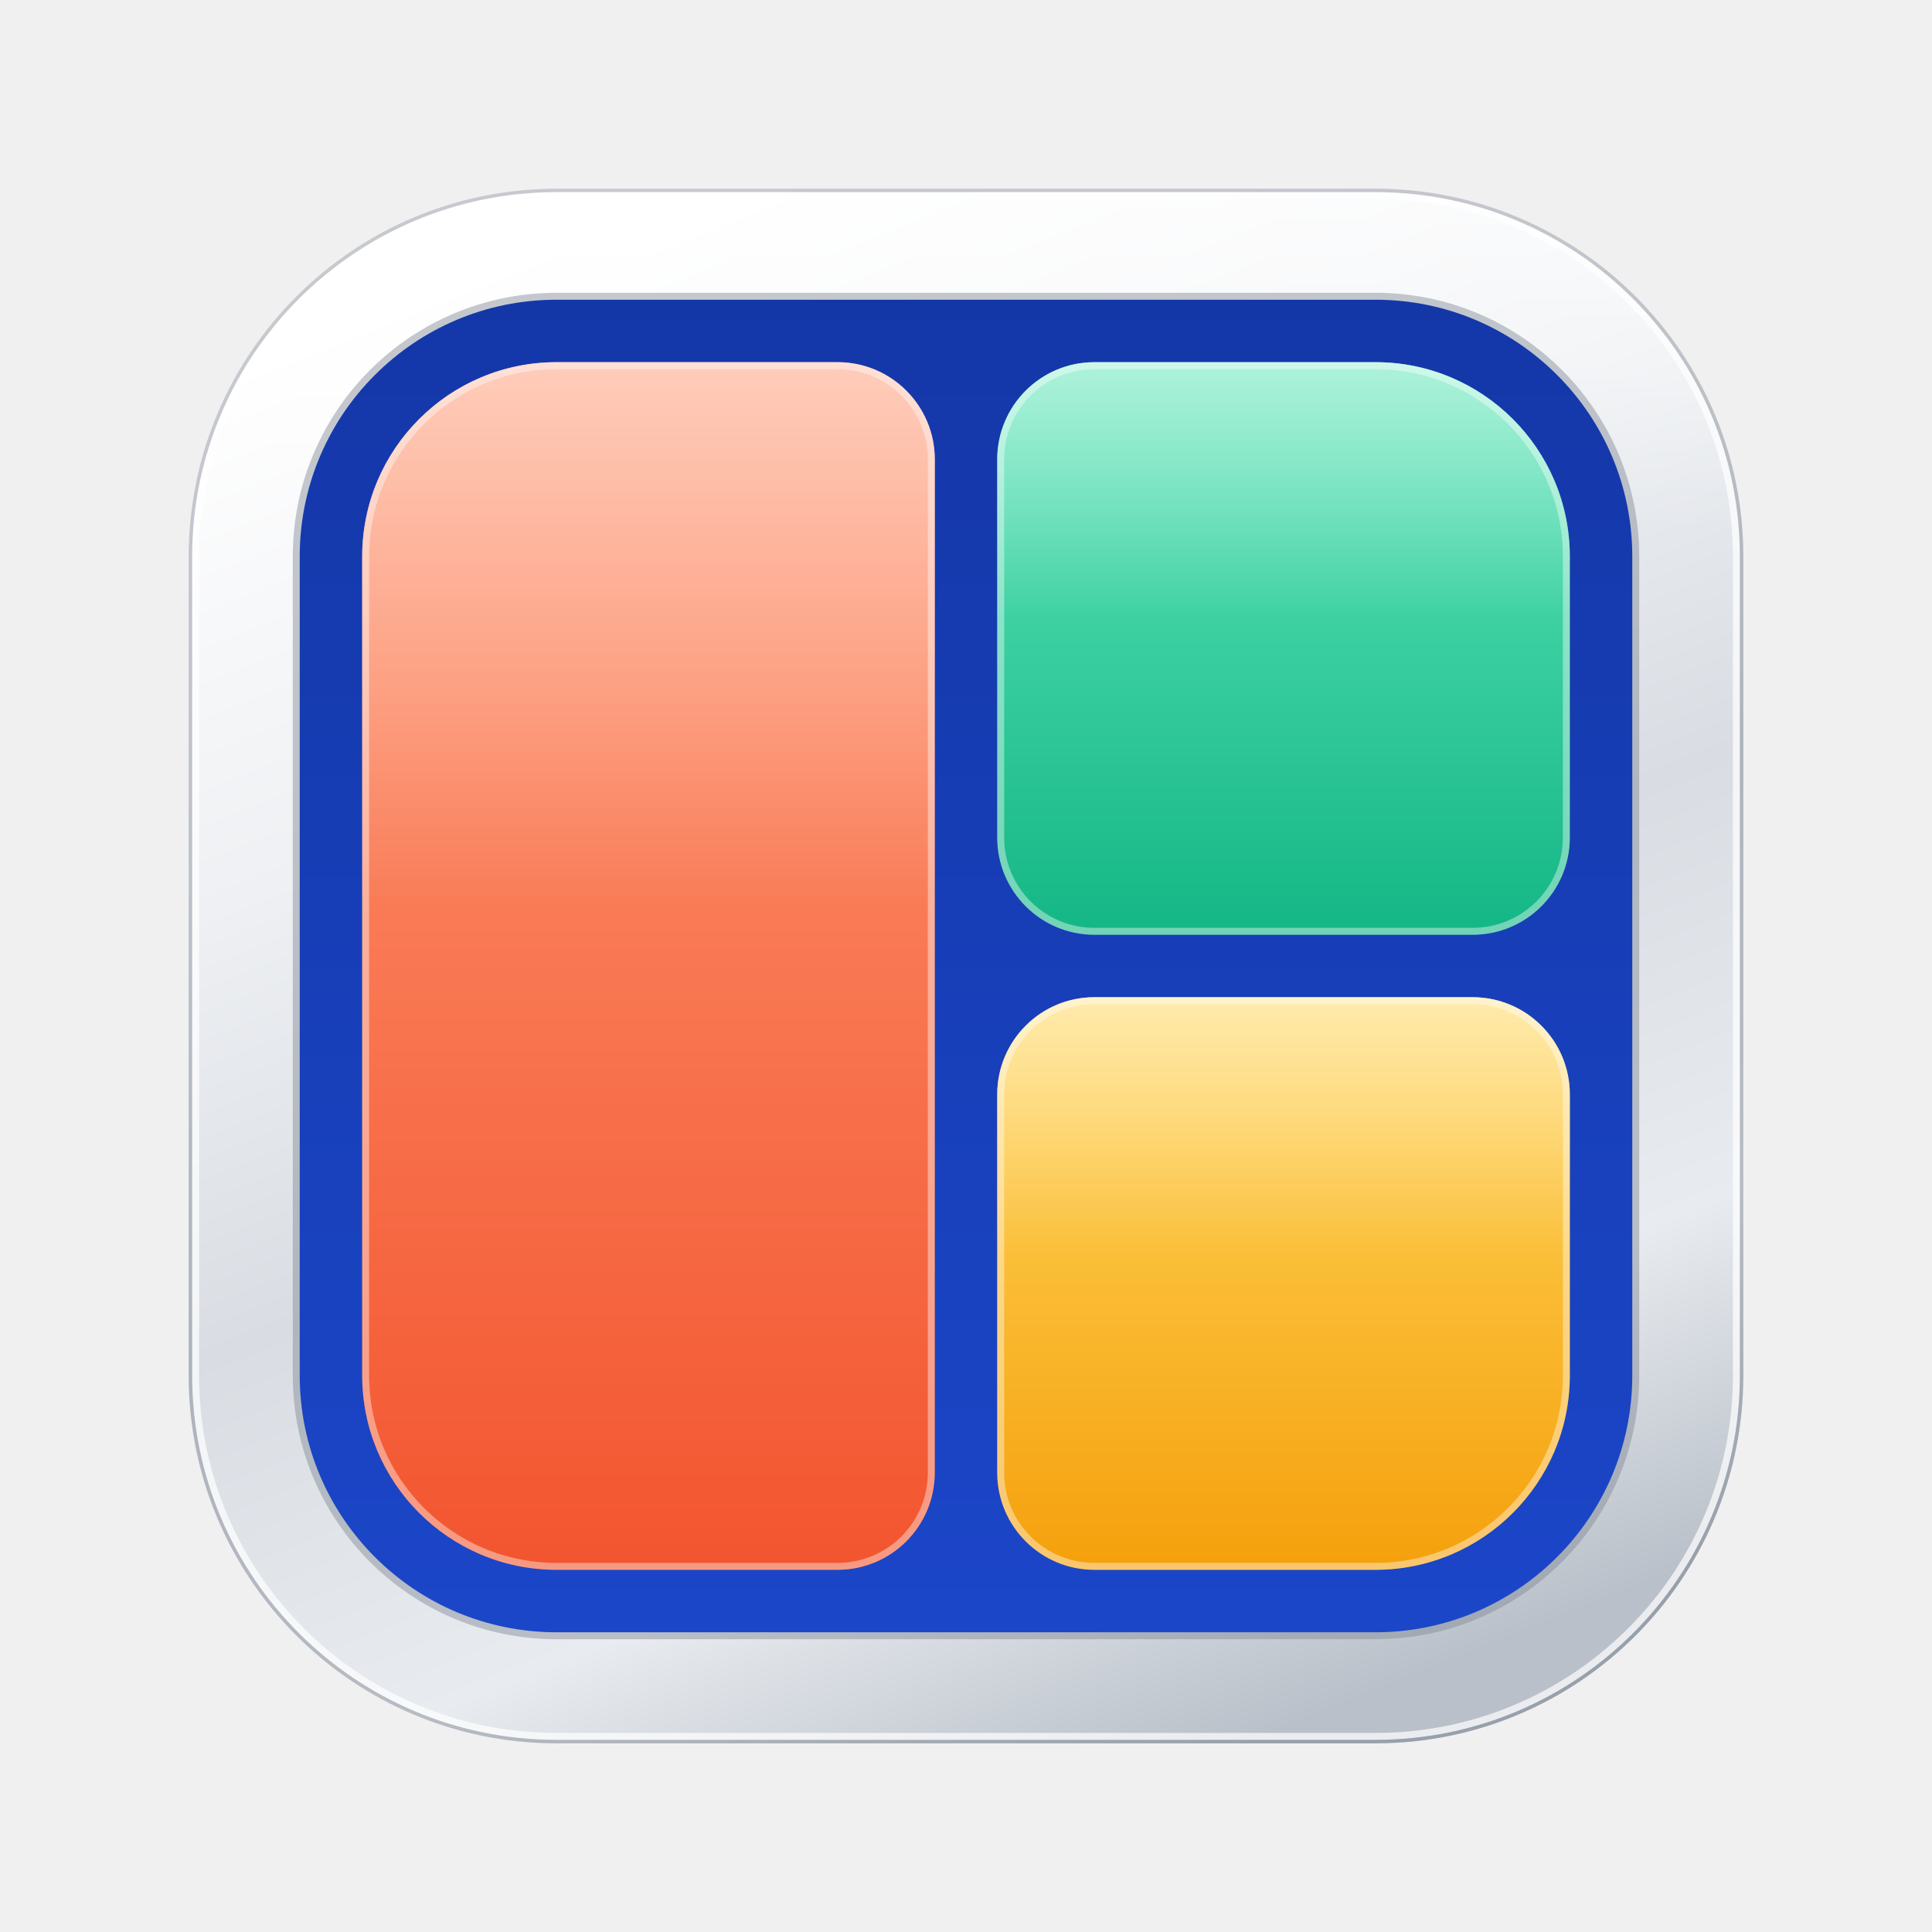
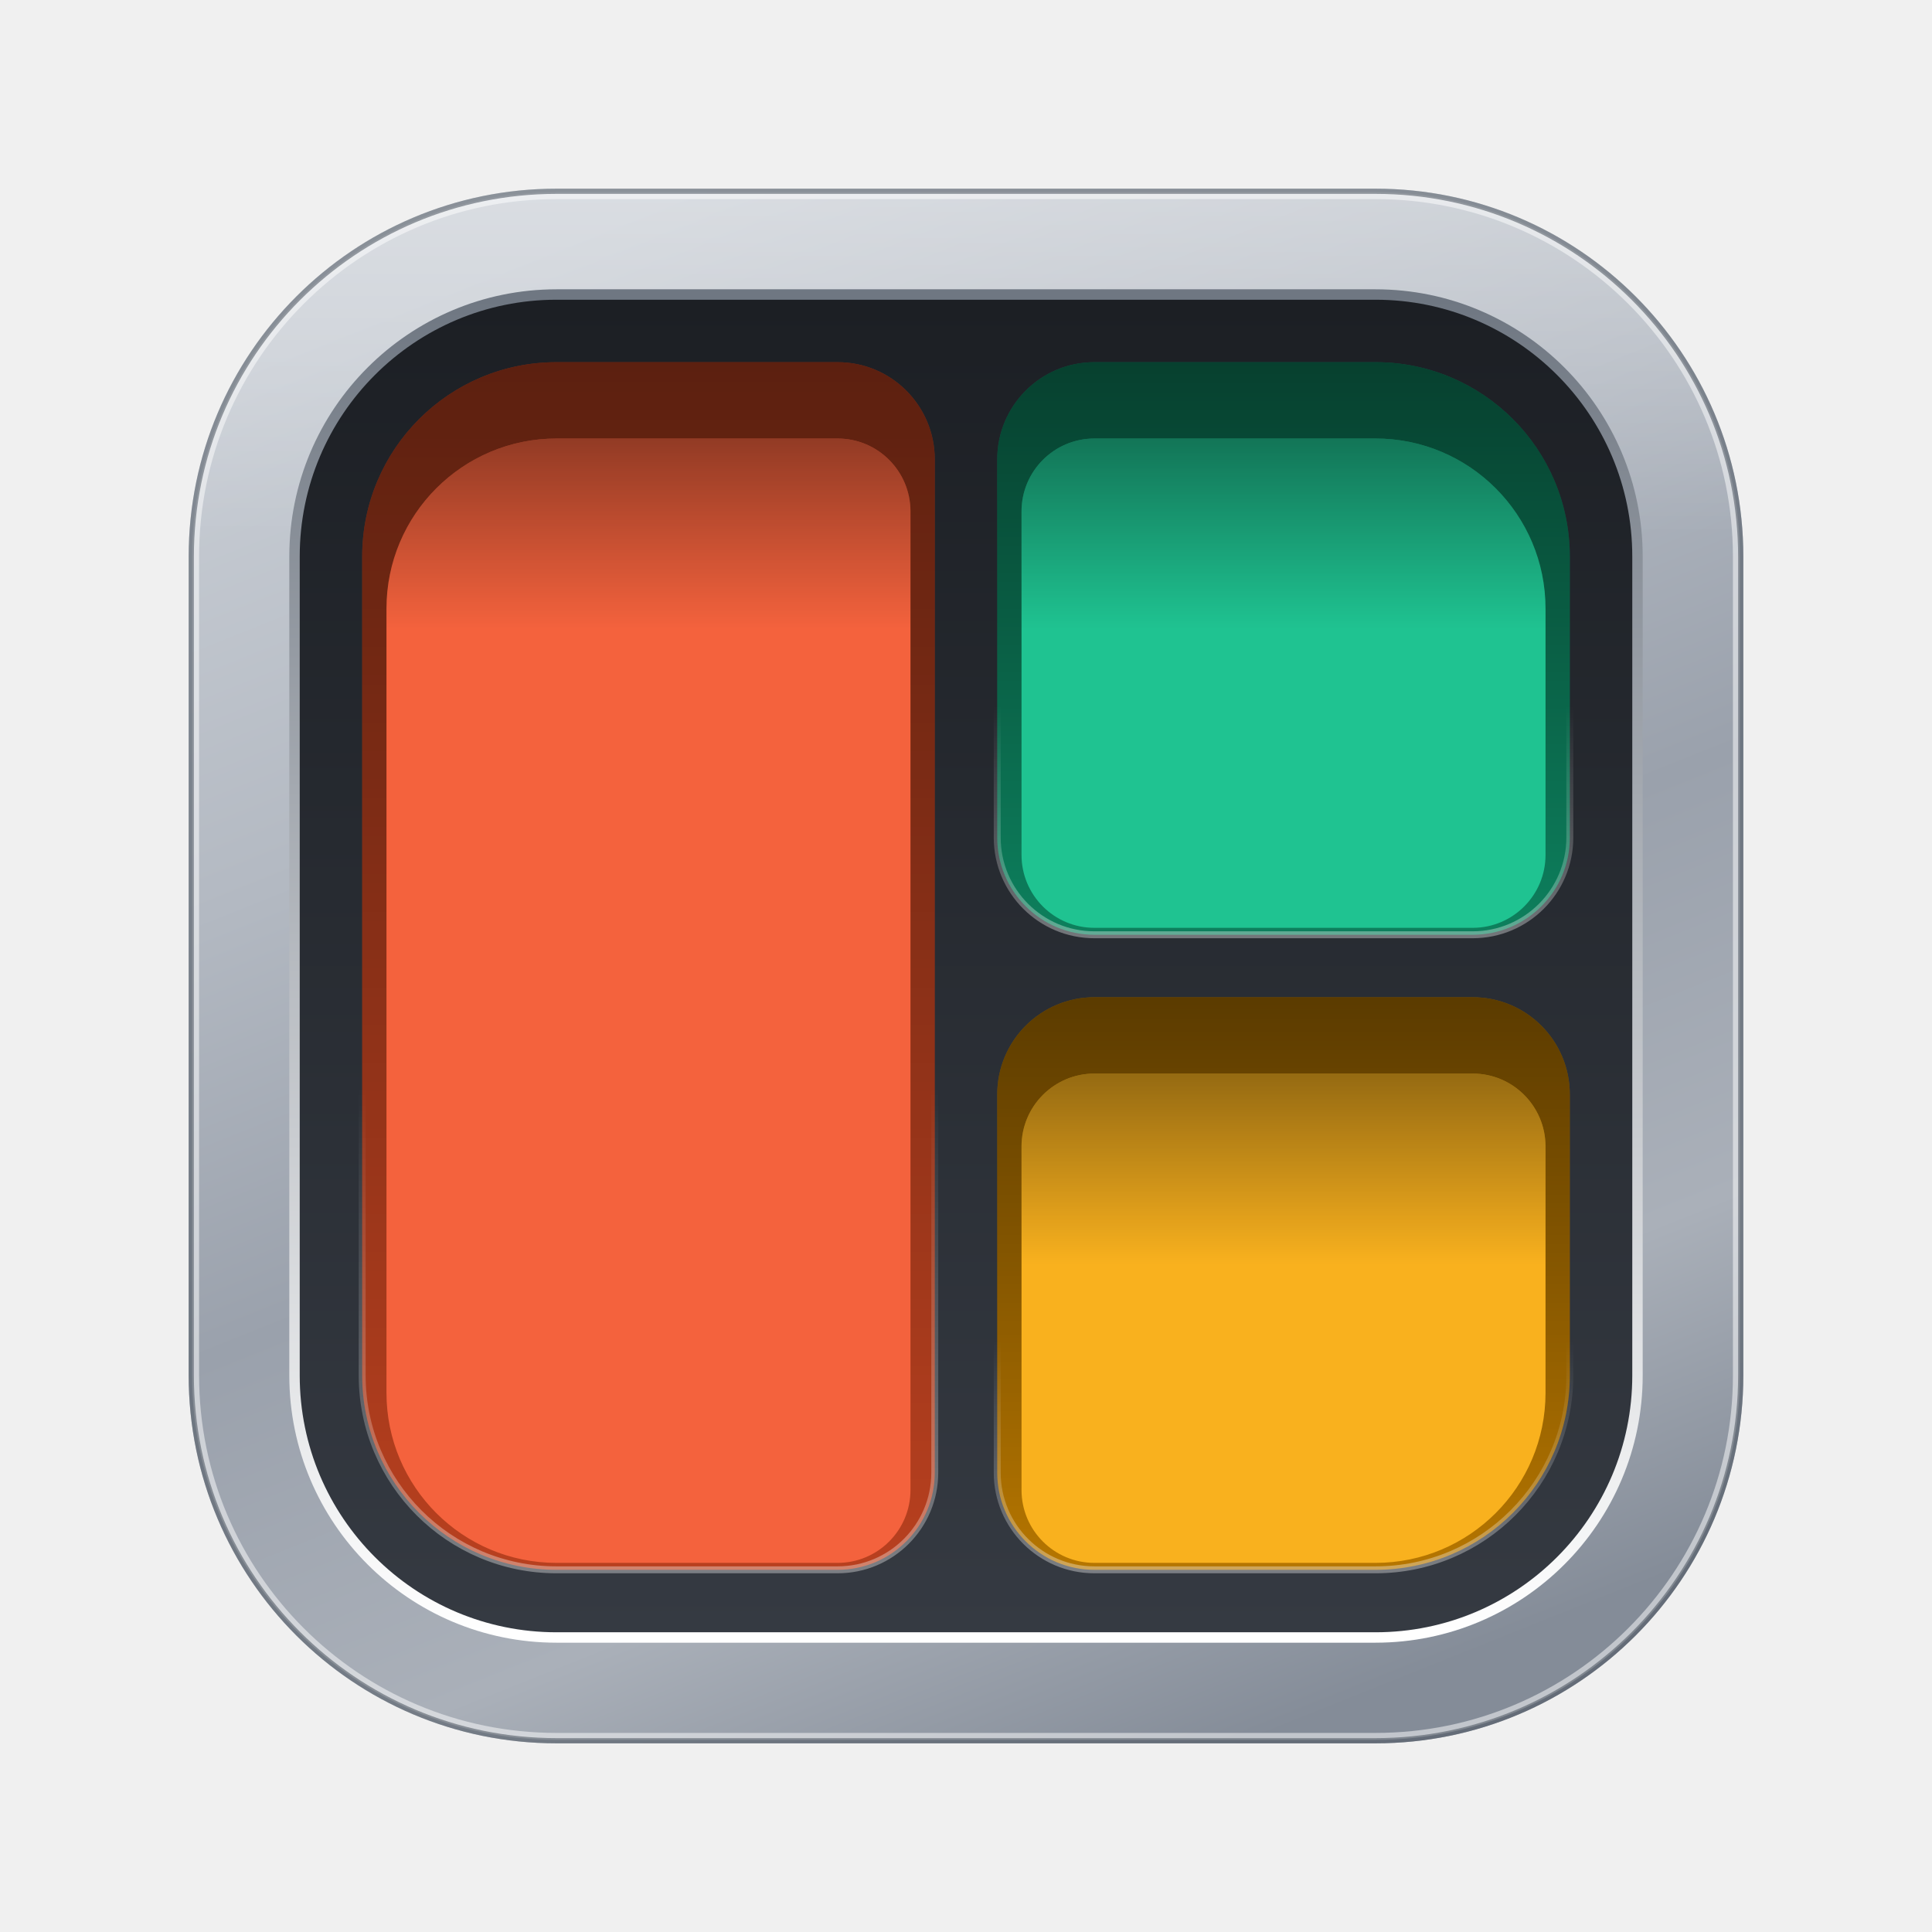
<svg xmlns="http://www.w3.org/2000/svg" viewBox="0 0 1024 1024">
  <defs>
    <linearGradient id="box" x1="0.3" y1="0" x2="0.7" y2="1">
-       <stop offset="0" stop-color="#ffffff" />
-       <stop offset="0.3" stop-color="#eef0f3" />
-       <stop offset="0.55" stop-color="#d9dde3" />
-       <stop offset="0.8" stop-color="#e8ebef" />
-       <stop offset="1" stop-color="#b9c0c9" />
+       <stop offset="0" stop-color="#c9ced5" />
+       <stop offset="0.3" stop-color="#b3b9c2" />
+       <stop offset="0.55" stop-color="#9aa1ac" />
+       <stop offset="0.8" stop-color="#aab0b9" />
+       <stop offset="1" stop-color="#848c98" />
    </linearGradient>
    <linearGradient id="sheen" x1="0" y1="0" x2="0" y2="1">
-       <stop offset="0" stop-color="#ffffff" stop-opacity="0.6" />
+       <stop offset="0" stop-color="#ffffff" stop-opacity="0.3" />
      <stop offset="0.22" stop-color="#ffffff" stop-opacity="0" />
    </linearGradient>
-     <linearGradient id="well" x1="0" y1="0" x2="0" y2="1">
-       <stop offset="0" stop-color="#1437a8" />
-       <stop offset="1" stop-color="#1b46c8" />
+     <linearGradient id="lip" x1="0" y1="0" x2="0" y2="1">
+       <stop offset="0" stop-color="#6f7782" />
+       <stop offset="1" stop-color="#ffffff" />
    </linearGradient>
-     <linearGradient id="coral" x1="0" y1="0" x2="0" y2="1">
-       <stop offset="0" stop-color="#ff9a76" />
-       <stop offset="1" stop-color="#f2552f" />
+     <linearGradient id="tray" x1="0" y1="0" x2="0" y2="1">
+       <stop offset="0" stop-color="#1c1f24" />
+       <stop offset="1" stop-color="#353a42" />
    </linearGradient>
-     <linearGradient id="mint" x1="0" y1="0" x2="0" y2="1">
-       <stop offset="0" stop-color="#5fe6b9" />
-       <stop offset="1" stop-color="#14b685" />
+     <linearGradient id="wall" x1="0" y1="0" x2="0" y2="1">
+       <stop offset="0" stop-color="#000000" stop-opacity="0.5" />
+       <stop offset="1" stop-color="#000000" stop-opacity="0" />
    </linearGradient>
-     <linearGradient id="amber" x1="0" y1="0" x2="0" y2="1">
-       <stop offset="0" stop-color="#ffd75c" />
-       <stop offset="1" stop-color="#f5a00c" />
+     <linearGradient id="shade-hi" gradientUnits="userSpaceOnUse" x1="0" y1="208" x2="0" y2="318">
+       <stop offset="0" stop-color="#000000" stop-opacity="0.4" />
+       <stop offset="1" stop-color="#000000" stop-opacity="0" />
    </linearGradient>
-     <linearGradient id="gloss" x1="0" y1="0" x2="0" y2="1">
-       <stop offset="0" stop-color="#ffffff" stop-opacity="0.5" />
-       <stop offset="0.45" stop-color="#ffffff" stop-opacity="0" />
+     <linearGradient id="shade-lo" gradientUnits="userSpaceOnUse" x1="0" y1="574" x2="0" y2="684">
+       <stop offset="0" stop-color="#000000" stop-opacity="0.4" />
+       <stop offset="1" stop-color="#000000" stop-opacity="0" />
+     </linearGradient>
+     <linearGradient id="lit" x1="0" y1="0" x2="0" y2="1">
+       <stop offset="0" stop-color="#ffffff" stop-opacity="0" />
+       <stop offset="0.6" stop-color="#ffffff" stop-opacity="0" />
+       <stop offset="1" stop-color="#ffffff" stop-opacity="0.35" />
    </linearGradient>
  </defs>
  <g transform="translate(100 100) scale(0.919643) translate(-64 -64)">
    <rect x="64" y="64" width="896" height="896" rx="212" fill="url(#box)" />
    <rect x="64" y="64" width="896" height="896" rx="212" fill="url(#sheen)" />
-     <rect x="68" y="68" width="888" height="888" rx="208" fill="none" stroke="#ffffff" stroke-opacity="0.7" stroke-width="4" />
-     <rect x="128" y="128" width="768" height="768" rx="148" fill="none" stroke="#7f8896" stroke-opacity="0.45" stroke-width="8" />
-     <rect x="128" y="128" width="768" height="768" rx="148" fill="url(#well)" />
-     <path d="M276 164 H438 A56 56 0 0 1 494 220 V804 A56 56 0 0 1 438 860 H276 A112 112 0 0 1 164 748 V276 A112 112 0 0 1 276 164 Z" fill="url(#coral)" />
-     <path d="M276 164 H438 A56 56 0 0 1 494 220 V804 A56 56 0 0 1 438 860 H276 A112 112 0 0 1 164 748 V276 A112 112 0 0 1 276 164 Z" fill="url(#gloss)" />
-     <path d="M276 166 H438 A54 54 0 0 1 492 220 V804 A54 54 0 0 1 438 858 H276 A110 110 0 0 1 166 748 V276 A110 110 0 0 1 276 166 Z" fill="none" stroke="#ffffff" stroke-opacity="0.4" stroke-width="4" />
-     <path d="M586 164 H748 A112 112 0 0 1 860 276 V438 A56 56 0 0 1 804 494 H586 A56 56 0 0 1 530 438 V220 A56 56 0 0 1 586 164 Z" fill="url(#mint)" />
-     <path d="M586 164 H748 A112 112 0 0 1 860 276 V438 A56 56 0 0 1 804 494 H586 A56 56 0 0 1 530 438 V220 A56 56 0 0 1 586 164 Z" fill="url(#gloss)" />
-     <path d="M586 166 H748 A110 110 0 0 1 858 276 V438 A54 54 0 0 1 804 492 H586 A54 54 0 0 1 532 438 V220 A54 54 0 0 1 586 166 Z" fill="none" stroke="#ffffff" stroke-opacity="0.4" stroke-width="4" />
-     <path d="M586 530 H804 A56 56 0 0 1 860 586 V748 A112 112 0 0 1 748 860 H586 A56 56 0 0 1 530 804 V586 A56 56 0 0 1 586 530 Z" fill="url(#amber)" />
-     <path d="M586 530 H804 A56 56 0 0 1 860 586 V748 A112 112 0 0 1 748 860 H586 A56 56 0 0 1 530 804 V586 A56 56 0 0 1 586 530 Z" fill="url(#gloss)" />
-     <path d="M586 532 H804 A54 54 0 0 1 858 586 V748 A110 110 0 0 1 748 858 H586 A54 54 0 0 1 532 804 V586 A54 54 0 0 1 586 532 Z" fill="none" stroke="#ffffff" stroke-opacity="0.4" stroke-width="4" />
-     <rect x="65" y="65" width="894" height="894" rx="211" fill="none" stroke="#5d6673" stroke-opacity="0.35" stroke-width="2" />
+     <rect x="68" y="68" width="888" height="888" rx="208" fill="none" stroke="#ffffff" stroke-opacity="0.5" stroke-width="4" />
+     <rect x="128" y="128" width="768" height="768" rx="148" fill="none" stroke="url(#lip)" stroke-width="12" />
+     <rect x="128" y="128" width="768" height="768" rx="148" fill="url(#tray)" />
+     <path d="M276 164 H438 A56 56 0 0 1 494 220 V804 A56 56 0 0 1 438 860 H276 A112 112 0 0 1 164 748 V276 A112 112 0 0 1 276 164 Z" fill="#b8401f" />
+     <path d="M276 164 H438 A56 56 0 0 1 494 220 V804 A56 56 0 0 1 438 860 H276 A112 112 0 0 1 164 748 V276 A112 112 0 0 1 276 164 Z" fill="url(#wall)" />
+     <path d="M276 208 H438 A42 42 0 0 1 480 250 V814 A42 42 0 0 1 438 856 H276 A98 98 0 0 1 178 758 V306 A98 98 0 0 1 276 208 Z" fill="#f4623d" />
+     <path d="M276 208 H438 A42 42 0 0 1 480 250 V814 A42 42 0 0 1 438 856 H276 A98 98 0 0 1 178 758 V306 A98 98 0 0 1 276 208 Z" fill="url(#shade-hi)" />
+     <path d="M276 164 H438 A56 56 0 0 1 494 220 V804 A56 56 0 0 1 438 860 H276 A112 112 0 0 1 164 748 V276 A112 112 0 0 1 276 164 Z" fill="none" stroke="url(#lit)" stroke-width="4" />
+     <path d="M586 164 H748 A112 112 0 0 1 860 276 V438 A56 56 0 0 1 804 494 H586 A56 56 0 0 1 530 438 V220 A56 56 0 0 1 586 164 Z" fill="#0d805d" />
+     <path d="M586 164 H748 A112 112 0 0 1 860 276 V438 A56 56 0 0 1 804 494 H586 A56 56 0 0 1 530 438 V220 A56 56 0 0 1 586 164 Z" fill="url(#wall)" />
+     <path d="M586 208 H748 A98 98 0 0 1 846 306 V448 A42 42 0 0 1 804 490 H586 A42 42 0 0 1 544 448 V250 A42 42 0 0 1 586 208 Z" fill="#1fc391" />
+     <path d="M586 208 H748 A98 98 0 0 1 846 306 V448 A42 42 0 0 1 804 490 H586 A42 42 0 0 1 544 448 V250 A42 42 0 0 1 586 208 Z" fill="url(#shade-hi)" />
+     <path d="M586 164 H748 A112 112 0 0 1 860 276 V438 A56 56 0 0 1 804 494 H586 A56 56 0 0 1 530 438 V220 A56 56 0 0 1 586 164 Z" fill="none" stroke="url(#lit)" stroke-width="4" />
+     <path d="M586 530 H804 A56 56 0 0 1 860 586 V748 A112 112 0 0 1 748 860 H586 A56 56 0 0 1 530 804 V586 A56 56 0 0 1 586 530 Z" fill="#b67600" />
+     <path d="M586 530 H804 A56 56 0 0 1 860 586 V748 A112 112 0 0 1 748 860 H586 A56 56 0 0 1 530 804 V586 A56 56 0 0 1 586 530 Z" fill="url(#wall)" />
+     <path d="M586 574 H804 A42 42 0 0 1 846 616 V758 A98 98 0 0 1 748 856 H586 A42 42 0 0 1 544 814 V616 A42 42 0 0 1 586 574 Z" fill="#f9b11e" />
+     <path d="M586 574 H804 A42 42 0 0 1 846 616 V758 A98 98 0 0 1 748 856 H586 A42 42 0 0 1 544 814 V616 A42 42 0 0 1 586 574 Z" fill="url(#shade-lo)" />
+     <path d="M586 530 H804 A56 56 0 0 1 860 586 V748 A112 112 0 0 1 748 860 H586 A56 56 0 0 1 530 804 V586 A56 56 0 0 1 586 530 Z" fill="none" stroke="url(#lit)" stroke-width="4" />
+     <rect x="65.5" y="65.5" width="893" height="893" rx="210.5" fill="none" stroke="#4a525d" stroke-opacity="0.55" stroke-width="3" />
  </g>
</svg>
